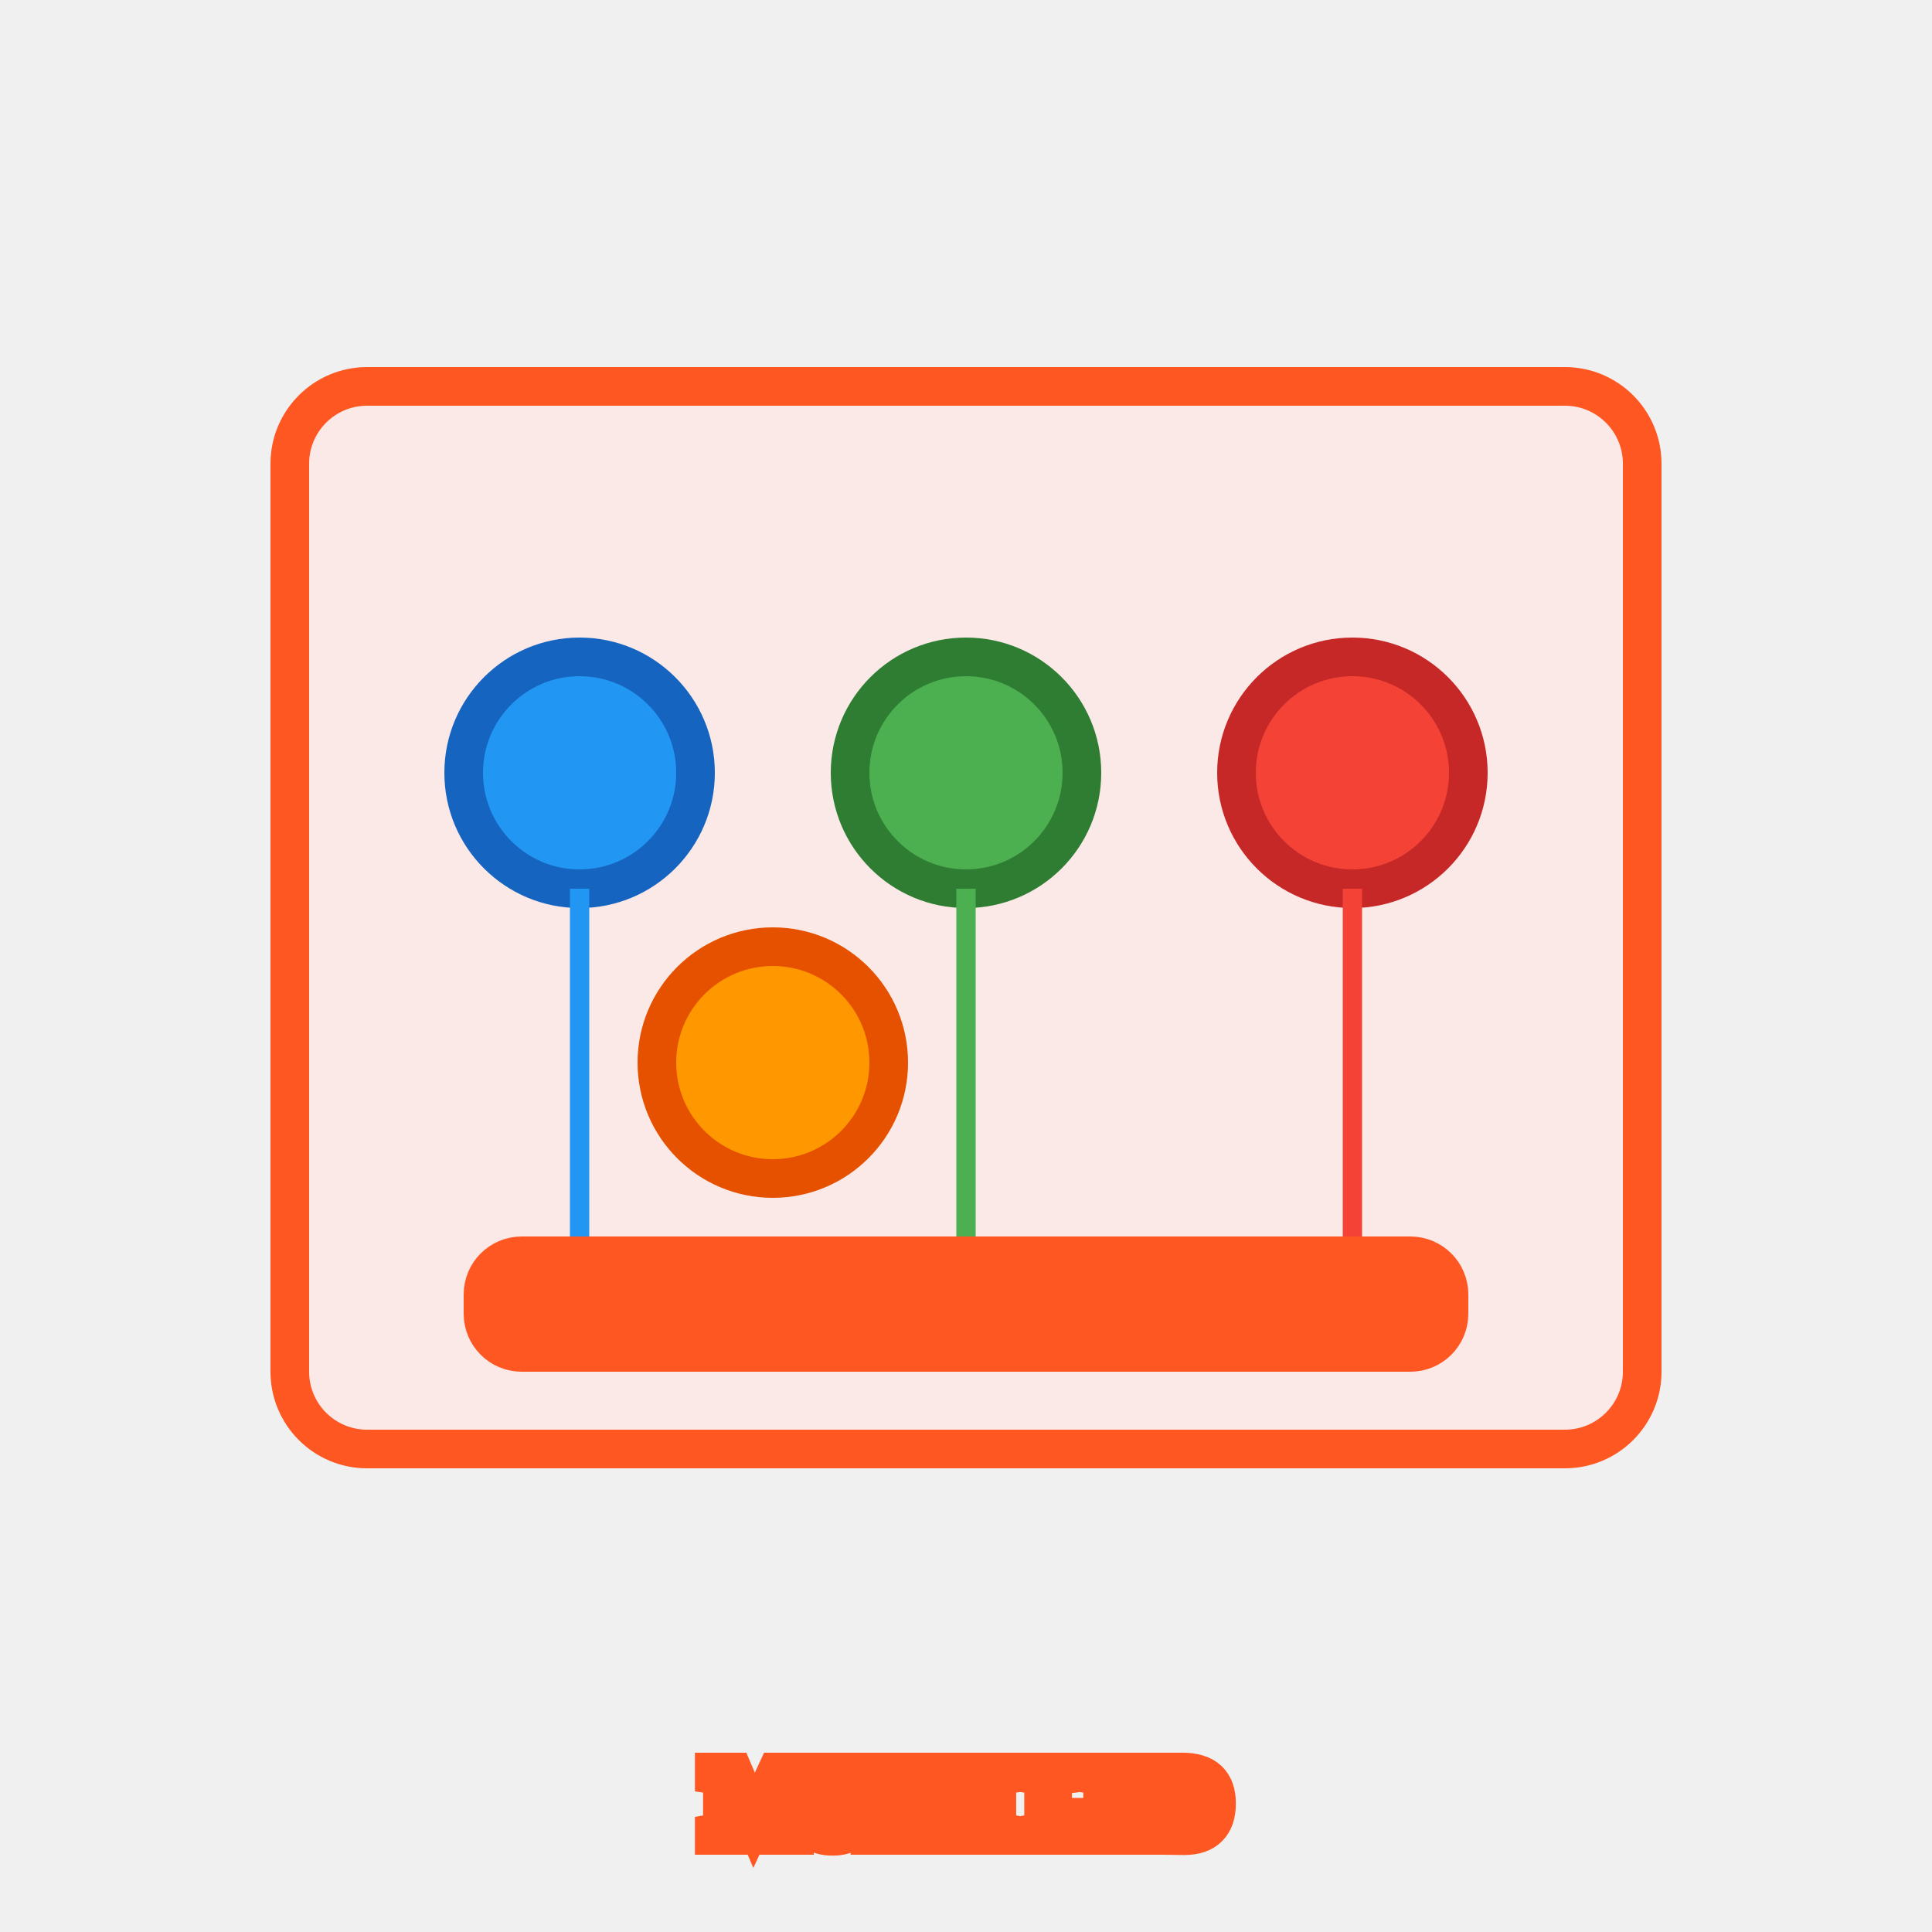
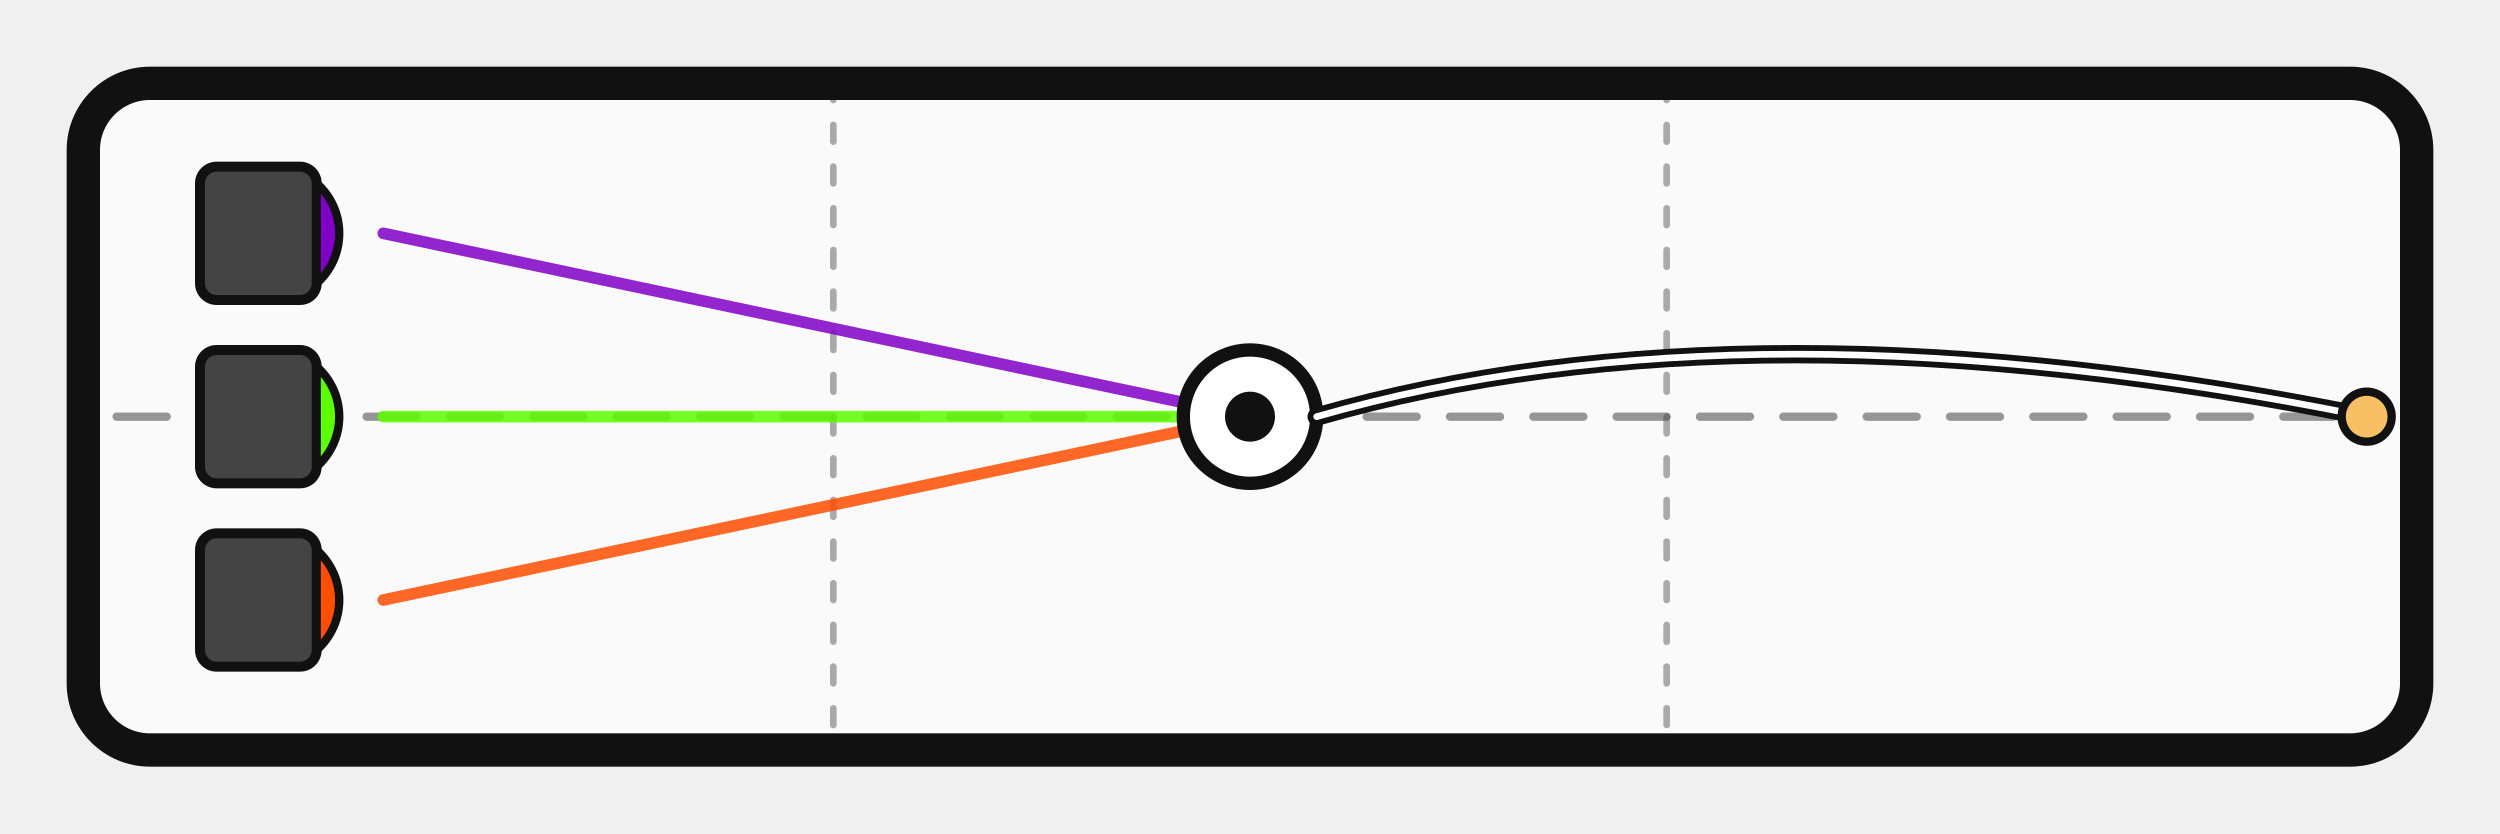
- <svg xmlns="http://www.w3.org/2000/svg" viewBox="0 0 100 100" fill="none" stroke="#ff5722" stroke-width="2">
-   <rect x="15" y="20" width="70" height="55" rx="4" fill="#fbe9e7" stroke="#ff5722" />
-   <circle cx="30" cy="40" r="6" fill="#2196f3" stroke="#1565c0" />
-   <circle cx="50" cy="40" r="6" fill="#4caf50" stroke="#2e7d32" />
-   <circle cx="70" cy="40" r="6" fill="#f44336" stroke="#c62828" />
-   <circle cx="40" cy="55" r="6" fill="#ff9800" stroke="#e65100" />
-   <line x1="30" y1="46" x2="30" y2="65" stroke="#2196f3" stroke-width="1" />
-   <line x1="50" y1="46" x2="50" y2="65" stroke="#4caf50" stroke-width="1" />
-   <line x1="70" y1="46" x2="70" y2="65" stroke="#f44336" stroke-width="1" />
-   <rect x="25" y="65" width="50" height="5" rx="2" fill="#ff5722" />
-   <text x="50" y="95" text-anchor="middle" font-size="5" fill="#333">MULTI LED</text>
+ <svg xmlns="http://www.w3.org/2000/svg" viewBox="0 0 300 100" width="100%" height="100%" preserveAspectRatio="xMidYMid meet" fill="none" stroke="#111111" stroke-linecap="round" stroke-linejoin="round" font-family="-apple-system, BlinkMacSystemFont, 'Segoe UI', Roboto, sans-serif">
+   <rect x="10" y="10" width="280" height="80" rx="8" ry="8" fill="#fafafa" stroke="#111111" stroke-width="4" />
+   <line x1="100" y1="10" x2="100" y2="90" stroke="#111111" stroke-width="0.8" stroke-dasharray="2 3" opacity="0.35" />
+   <line x1="200" y1="10" x2="200" y2="90" stroke="#111111" stroke-width="0.8" stroke-dasharray="2 3" opacity="0.35" />
+   <line x1="14" y1="50.0" x2="286" y2="50.0" stroke="#444444" stroke-width="1" stroke-dasharray="6 4" opacity="0.55" />
+   <rect x="24" y="20.0" width="14" height="16" rx="2" fill="#444444" stroke="#111111" stroke-width="1.2" />
+   <path d="M 38 22.0 a 8 8 0 0 1 0 12 Z" fill="#8100c7" stroke="#111111" stroke-width="1" />
+   <line x1="46" y1="28.0" x2="150.0" y2="50.0" stroke="#8100c7" stroke-width="1.4" opacity="0.85" />
+   <rect x="24" y="42.0" width="14" height="16" rx="2" fill="#444444" stroke="#111111" stroke-width="1.2" />
+   <path d="M 38 44.0 a 8 8 0 0 1 0 12 Z" fill="#5dff00" stroke="#111111" stroke-width="1" />
+   <line x1="46" y1="50.0" x2="150.0" y2="50.0" stroke="#5dff00" stroke-width="1.4" opacity="0.85" />
+   <rect x="24" y="64.0" width="14" height="16" rx="2" fill="#444444" stroke="#111111" stroke-width="1.2" />
+   <path d="M 38 66.0 a 8 8 0 0 1 0 12 Z" fill="#ff4e00" stroke="#111111" stroke-width="1" />
+   <line x1="46" y1="72.0" x2="150.0" y2="50.0" stroke="#ff4e00" stroke-width="1.4" opacity="0.85" />
+   <circle cx="150.0" cy="50.0" r="8" fill="#ffffff" stroke="#111111" stroke-width="1.6" />
+   <circle cx="150.0" cy="50.0" r="3" fill="#111111" stroke="none" />
+   <path d="M 158.0 50.0 Q 210.0 35.0 284 50.0" fill="none" stroke="#111111" stroke-width="2.2" />
+   <path d="M 158.0 50.0 Q 210.0 35.0 284 50.0" fill="none" stroke="#ffffff" stroke-width="0.8" />
+   <circle cx="284" cy="50.0" r="3" fill="#f8c065" stroke="#111111" stroke-width="1" />
</svg>
